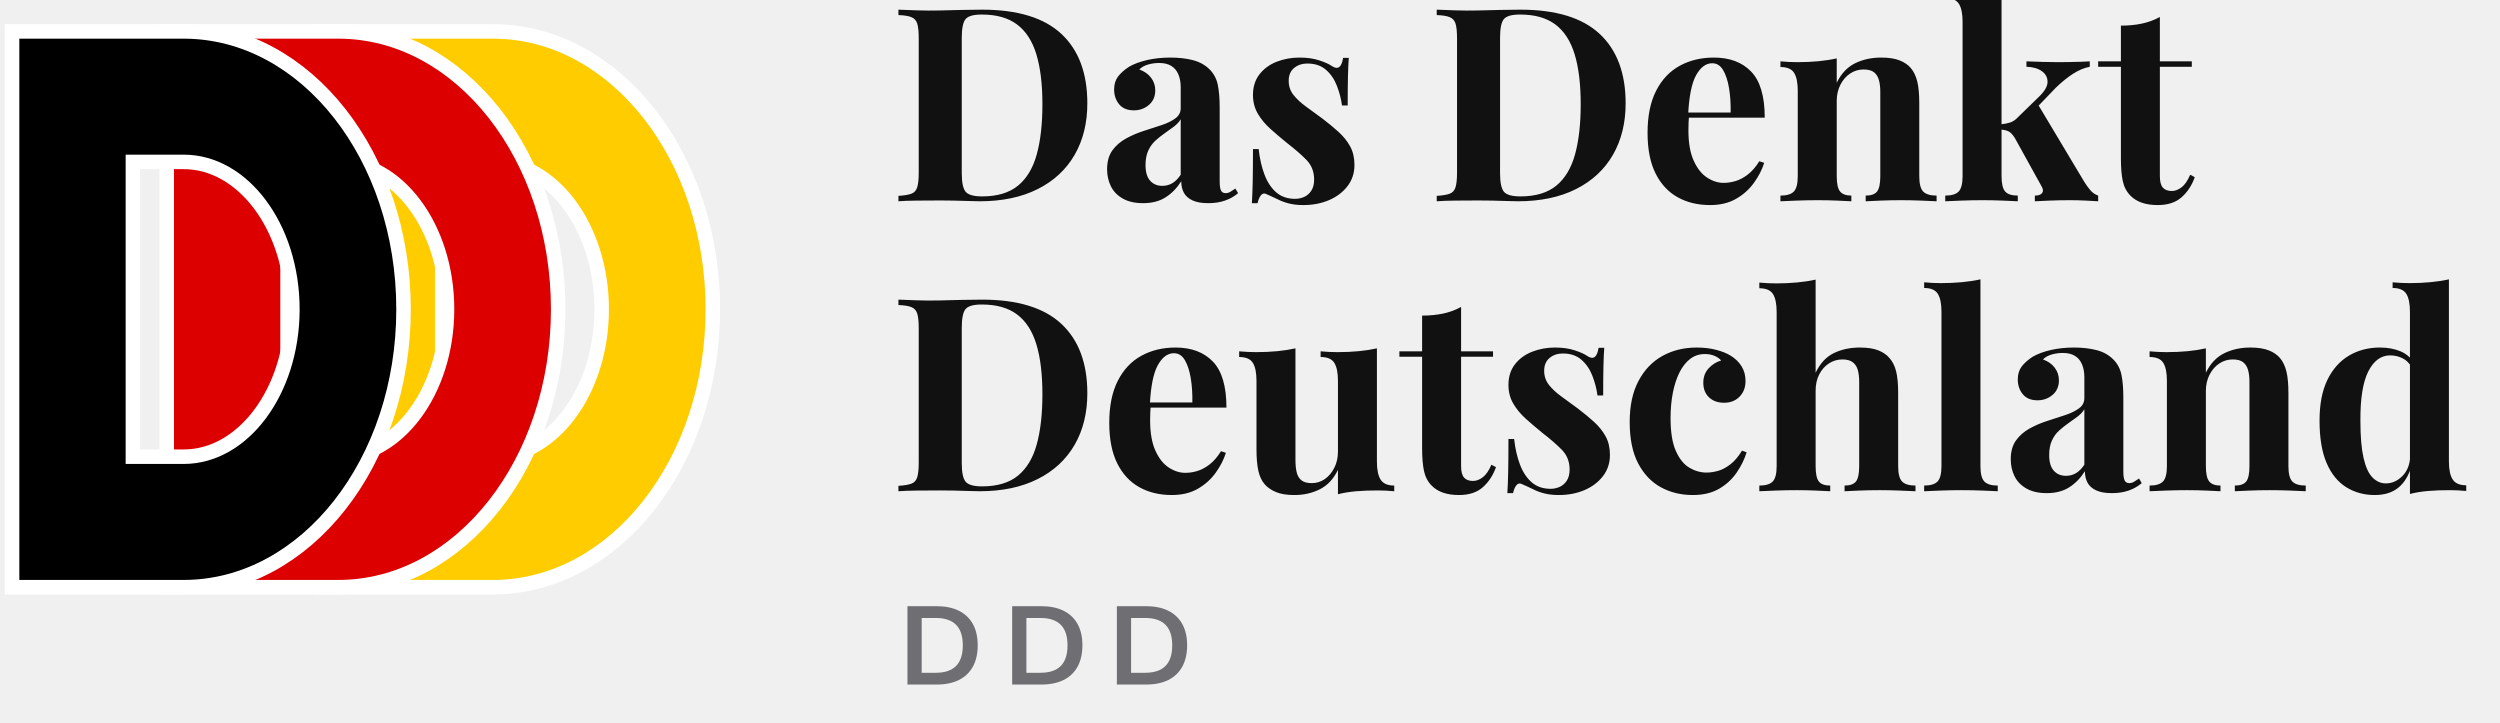
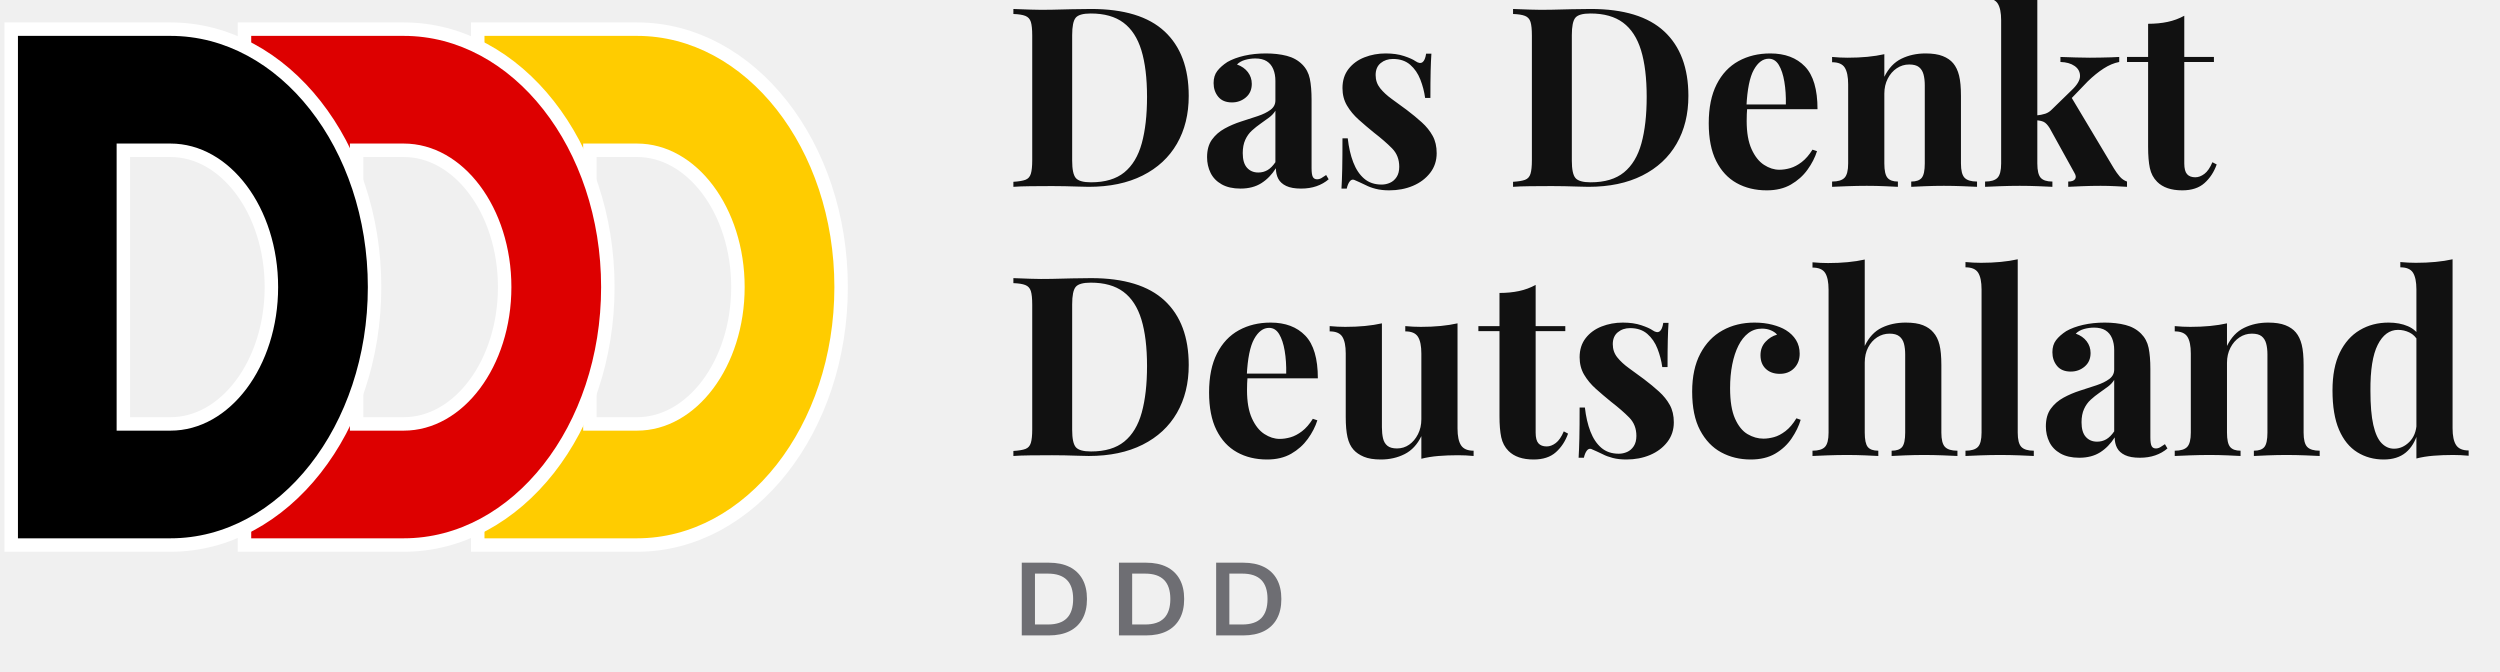
- <svg xmlns="http://www.w3.org/2000/svg" viewBox="-4 -8 517.3 149.6" role="img" aria-label="DDD — Das Denkt Deutschland">
+ <svg xmlns="http://www.w3.org/2000/svg" viewBox="-4 -8 557.3 149.6" role="img" aria-label="DDD — Das Denkt Deutschland">
  <defs>
    <path id="d" fill-rule="evenodd" d="M0 0 H34 A44 56 0 0 1 34 112 H0 Z M22 24 V88 H34 A24 32 0 0 0 34 24 Z" />
+     <path id="loch" d="M22 24 V88 H34 A24 32 0 0 0 34 24 Z" />
+     <mask id="mr" maskUnits="userSpaceOnUse" x="-10" y="-10" width="210" height="135">
+       <rect x="-10" y="-10" width="210" height="135" fill="#fff" />
+       <use href="#loch" fill="#000" stroke="#000" stroke-width="6" />
+     </mask>
+     <mask id="mg" maskUnits="userSpaceOnUse" x="-10" y="-10" width="210" height="135">
+       <rect x="-10" y="-10" width="210" height="135" fill="#fff" />
+       <use href="#loch" fill="#000" stroke="#000" stroke-width="6" />
+       <use href="#loch" transform="translate(52 0)" fill="#000" stroke="#000" stroke-width="6" />
+     </mask>
  </defs>
-   <use href="#d" transform="translate(64 0)" fill="#FFCC00" stroke="#FFFFFF" stroke-width="6" paint-order="stroke" />
-   <use href="#d" transform="translate(32 0)" fill="#DD0000" stroke="#FFFFFF" stroke-width="6" paint-order="stroke" />
+   <g mask="url(#mg)">
+     <use href="#d" transform="translate(104 0)" fill="#FFCC00" stroke="#FFFFFF" stroke-width="6" paint-order="stroke" />
+   </g>
+   <g mask="url(#mr)">
+     <use href="#d" transform="translate(52 0)" fill="#DD0000" stroke="#FFFFFF" stroke-width="6" paint-order="stroke" />
+   </g>
  <use href="#d" fill="#000000" stroke="#FFFFFF" stroke-width="6" paint-order="stroke" />
  <g fill="#111111">
-     <path d="M199.208 -6Q210.24 -6 215.616 -0.988Q220.992 4.024 220.992 13.376Q220.992 19.48 218.36 24.044Q215.728 28.608 210.716 31.128Q205.704 33.648 198.704 33.648Q197.808 33.648 196.352 33.592Q194.896 33.536 193.328 33.508Q191.76 33.48 190.528 33.48Q188.064 33.48 185.684 33.508Q183.304 33.536 181.904 33.648V32.528Q183.696 32.416 184.592 32.08Q185.488 31.744 185.796 30.736Q186.104 29.728 186.104 27.712V-0.064Q186.104 -2.136 185.796 -3.116Q185.488 -4.096 184.564 -4.46Q183.64 -4.824 181.904 -4.88V-6Q183.304 -5.944 185.684 -5.86Q188.064 -5.776 190.416 -5.832Q192.432 -5.888 194.98 -5.944Q197.528 -6 199.208 -6ZM199.152 -4.992Q196.576 -4.992 195.792 -4.04Q195.008 -3.088 195.008 -0.176V27.824Q195.008 30.736 195.82 31.688Q196.632 32.64 199.208 32.64Q203.912 32.64 206.628 30.428Q209.344 28.216 210.52 23.96Q211.696 19.704 211.696 13.6Q211.696 7.328 210.436 3.212Q209.176 -0.904 206.432 -2.948Q203.688 -4.992 199.152 -4.992ZM232.528 34.04Q230.008 34.04 228.328 33.088Q226.648 32.136 225.864 30.54Q225.08 28.944 225.08 27.04Q225.08 24.632 226.172 23.12Q227.264 21.608 229.0 20.656Q230.736 19.704 232.668 19.088Q234.6 18.472 236.364 17.884Q238.128 17.296 239.22 16.484Q240.312 15.672 240.312 14.384V10.016Q240.312 8.56 239.836 7.412Q239.36 6.264 238.38 5.648Q237.4 5.032 235.832 5.032Q234.712 5.032 233.592 5.34Q232.472 5.648 231.744 6.376Q233.312 6.936 234.18 8.084Q235.048 9.232 235.048 10.688Q235.048 12.592 233.732 13.712Q232.416 14.832 230.624 14.832Q228.608 14.832 227.572 13.572Q226.536 12.312 226.536 10.52Q226.536 8.896 227.348 7.832Q228.16 6.768 229.616 5.816Q231.184 4.92 233.396 4.416Q235.608 3.912 238.184 3.912Q240.76 3.912 242.832 4.444Q244.904 4.976 246.304 6.376Q247.592 7.664 247.984 9.54Q248.376 11.416 248.376 14.272V29.504Q248.376 30.904 248.656 31.436Q248.936 31.968 249.608 31.968Q250.112 31.968 250.588 31.688Q251.064 31.408 251.624 31.016L252.184 31.968Q251.008 32.976 249.468 33.508Q247.928 34.04 246.024 34.04Q243.952 34.04 242.72 33.452Q241.488 32.864 240.956 31.856Q240.424 30.848 240.424 29.504Q239.08 31.632 237.176 32.836Q235.272 34.04 232.528 34.04ZM236.504 30.456Q237.624 30.456 238.548 29.924Q239.472 29.392 240.312 28.16V16.68Q239.808 17.52 238.912 18.192Q238.016 18.864 237.008 19.564Q236 20.264 235.076 21.104Q234.152 21.944 233.592 23.176Q233.032 24.408 233.032 26.144Q233.032 28.328 233.984 29.392Q234.936 30.456 236.504 30.456ZM264.896 3.912Q267.248 3.912 269.012 4.5Q270.776 5.088 271.56 5.648Q273.464 6.936 273.912 3.968H275.088Q274.976 5.536 274.92 7.804Q274.864 10.072 274.864 13.824H273.688Q273.408 11.752 272.624 9.736Q271.84 7.72 270.356 6.432Q268.872 5.144 266.52 5.144Q264.896 5.144 263.776 6.068Q262.656 6.992 262.656 8.728Q262.656 10.408 263.664 11.668Q264.672 12.928 266.268 14.076Q267.864 15.224 269.6 16.512Q271.448 17.912 272.96 19.284Q274.472 20.656 275.368 22.28Q276.264 23.904 276.264 26.144Q276.264 28.664 274.808 30.54Q273.352 32.416 270.972 33.424Q268.592 34.432 265.68 34.432Q264.0 34.432 262.684 34.096Q261.368 33.76 260.416 33.256Q259.688 32.92 259.044 32.612Q258.4 32.304 257.84 32.08Q257.28 31.912 256.86 32.472Q256.44 33.032 256.216 34.04H255.04Q255.152 32.248 255.208 29.672Q255.264 27.096 255.264 22.84H256.44Q256.776 25.864 257.672 28.188Q258.568 30.512 260.108 31.828Q261.648 33.144 264.0 33.144Q264.952 33.144 265.848 32.752Q266.744 32.36 267.332 31.464Q267.92 30.568 267.92 29.168Q267.92 26.704 266.324 25.08Q264.728 23.456 262.264 21.552Q260.472 20.096 258.876 18.668Q257.28 17.24 256.272 15.532Q255.264 13.824 255.264 11.64Q255.264 9.12 256.608 7.384Q257.952 5.648 260.164 4.78Q262.376 3.912 264.896 3.912ZM310.592 -6Q321.624 -6 327.0 -0.988Q332.376 4.024 332.376 13.376Q332.376 19.48 329.744 24.044Q327.112 28.608 322.1 31.128Q317.088 33.648 310.088 33.648Q309.192 33.648 307.736 33.592Q306.28 33.536 304.712 33.508Q303.144 33.48 301.912 33.48Q299.448 33.48 297.068 33.508Q294.688 33.536 293.288 33.648V32.528Q295.08 32.416 295.976 32.08Q296.872 31.744 297.18 30.736Q297.488 29.728 297.488 27.712V-0.064Q297.488 -2.136 297.18 -3.116Q296.872 -4.096 295.948 -4.46Q295.024 -4.824 293.288 -4.88V-6Q294.688 -5.944 297.068 -5.86Q299.448 -5.776 301.8 -5.832Q303.816 -5.888 306.364 -5.944Q308.912 -6 310.592 -6ZM310.536 -4.992Q307.96 -4.992 307.176 -4.04Q306.392 -3.088 306.392 -0.176V27.824Q306.392 30.736 307.204 31.688Q308.016 32.64 310.592 32.64Q315.296 32.64 318.012 30.428Q320.728 28.216 321.904 23.96Q323.08 19.704 323.08 13.6Q323.08 7.328 321.82 3.212Q320.56 -0.904 317.816 -2.948Q315.072 -4.992 310.536 -4.992ZM350.632 3.912Q355.56 3.912 358.36 6.824Q361.16 9.736 361.16 16.344H342.736L342.624 15.28H354.104Q354.16 12.536 353.768 10.212Q353.376 7.888 352.536 6.488Q351.696 5.088 350.296 5.088Q348.336 5.088 346.964 7.552Q345.592 10.016 345.312 15.728L345.48 16.064Q345.424 16.736 345.396 17.464Q345.368 18.192 345.368 18.976Q345.368 22.84 346.46 25.248Q347.552 27.656 349.232 28.748Q350.912 29.84 352.648 29.84Q353.824 29.84 355.084 29.476Q356.344 29.112 357.632 28.132Q358.92 27.152 360.04 25.36L361.048 25.696Q360.376 27.824 358.92 29.84Q357.464 31.856 355.224 33.144Q352.984 34.432 349.848 34.432Q346.04 34.432 343.128 32.808Q340.216 31.184 338.564 27.88Q336.912 24.576 336.912 19.48Q336.912 14.272 338.676 10.8Q340.44 7.328 343.548 5.62Q346.656 3.912 350.632 3.912ZM385.24 3.912Q387.592 3.912 389.076 4.5Q390.56 5.088 391.4 6.096Q392.296 7.16 392.716 8.84Q393.136 10.52 393.136 13.376V28.44Q393.136 30.792 393.948 31.632Q394.76 32.472 396.72 32.472V33.648Q395.656 33.592 393.528 33.508Q391.4 33.424 389.328 33.424Q387.2 33.424 385.156 33.508Q383.112 33.592 382.048 33.648V32.472Q383.728 32.472 384.4 31.632Q385.072 30.792 385.072 28.44V11.024Q385.072 9.624 384.792 8.588Q384.512 7.552 383.784 6.964Q383.056 6.376 381.6 6.376Q380.088 6.376 378.828 7.216Q377.568 8.056 376.812 9.54Q376.056 11.024 376.056 12.872V28.44Q376.056 30.792 376.756 31.632Q377.456 32.472 379.08 32.472V33.648Q378.072 33.592 376.14 33.508Q374.208 33.424 372.136 33.424Q370.008 33.424 367.768 33.508Q365.528 33.592 364.408 33.648V32.472Q366.368 32.472 367.18 31.632Q367.992 30.792 367.992 28.44V10.8Q367.992 8.28 367.236 7.076Q366.48 5.872 364.408 5.872V4.696Q366.2 4.864 367.88 4.864Q370.232 4.864 372.276 4.668Q374.32 4.472 376.056 4.08V9.12Q377.456 6.264 379.864 5.088Q382.272 3.912 385.24 3.912ZM410.16 -10.2V28.44Q410.16 30.792 410.916 31.632Q411.672 32.472 413.52 32.472V33.648Q412.456 33.592 410.412 33.508Q408.368 33.424 406.24 33.424Q404.056 33.424 401.844 33.508Q399.632 33.592 398.512 33.648V32.472Q400.472 32.472 401.284 31.632Q402.096 30.792 402.096 28.44V-3.48Q402.096 -6 401.34 -7.204Q400.584 -8.408 398.512 -8.408V-9.584Q400.304 -9.416 401.984 -9.416Q404.28 -9.416 406.352 -9.612Q408.424 -9.808 410.16 -10.2ZM428.416 4.696V5.816Q426.68 6.152 424.944 7.272Q423.208 8.392 421.416 10.128L417.104 14.608L417.664 13.544L427.24 29.56Q427.856 30.568 428.528 31.352Q429.2 32.136 430.152 32.472V33.648Q429.312 33.592 427.632 33.508Q425.952 33.424 424.272 33.424Q422.2 33.424 420.128 33.508Q418.056 33.592 417.048 33.648V32.472Q418.168 32.472 418.56 31.94Q418.952 31.408 418.448 30.568L412.904 20.544Q412.232 19.48 411.588 19.172Q410.944 18.864 409.88 18.808V17.744Q411.056 17.632 411.924 17.352Q412.792 17.072 413.52 16.288L417.776 12.144Q419.68 10.352 419.68 8.952Q419.68 7.552 418.476 6.712Q417.272 5.872 415.312 5.816V4.696Q416.88 4.752 418.728 4.808Q420.576 4.864 421.864 4.864Q422.984 4.864 424.244 4.836Q425.504 4.808 426.624 4.78Q427.744 4.752 428.416 4.696ZM442.92 -4.488V4.696H449.528V5.816H442.92V28.44Q442.92 30.12 443.536 30.82Q444.152 31.52 445.384 31.52Q446.392 31.52 447.4 30.764Q448.408 30.008 449.192 28.16L450.144 28.664Q449.248 31.184 447.428 32.808Q445.608 34.432 442.472 34.432Q440.624 34.432 439.224 33.956Q437.824 33.48 436.872 32.528Q435.64 31.296 435.248 29.476Q434.856 27.656 434.856 24.744V5.816H430.152V4.696H434.856V-2.696Q437.208 -2.696 439.196 -3.116Q441.184 -3.536 442.92 -4.488Z" />
-     <path d="M199.208 54Q210.24 54 215.616 59.012Q220.992 64.024 220.992 73.376Q220.992 79.48 218.36 84.044Q215.728 88.608 210.716 91.128Q205.704 93.648 198.704 93.648Q197.808 93.648 196.352 93.592Q194.896 93.536 193.328 93.508Q191.76 93.48 190.528 93.48Q188.064 93.48 185.684 93.508Q183.304 93.536 181.904 93.648V92.528Q183.696 92.416 184.592 92.08Q185.488 91.744 185.796 90.736Q186.104 89.728 186.104 87.712V59.936Q186.104 57.864 185.796 56.884Q185.488 55.904 184.564 55.54Q183.64 55.176 181.904 55.12V54Q183.304 54.056 185.684 54.14Q188.064 54.224 190.416 54.168Q192.432 54.112 194.98 54.056Q197.528 54 199.208 54ZM199.152 55.008Q196.576 55.008 195.792 55.96Q195.008 56.912 195.008 59.824V87.824Q195.008 90.736 195.82 91.688Q196.632 92.64 199.208 92.64Q203.912 92.64 206.628 90.428Q209.344 88.216 210.52 83.96Q211.696 79.704 211.696 73.6Q211.696 67.328 210.436 63.212Q209.176 59.096 206.432 57.052Q203.688 55.008 199.152 55.008ZM239.248 63.912Q244.176 63.912 246.976 66.824Q249.776 69.736 249.776 76.344H231.352L231.24 75.28H242.72Q242.776 72.536 242.384 70.212Q241.992 67.888 241.152 66.488Q240.312 65.088 238.912 65.088Q236.952 65.088 235.58 67.552Q234.208 70.016 233.928 75.728L234.096 76.064Q234.04 76.736 234.012 77.464Q233.984 78.192 233.984 78.976Q233.984 82.84 235.076 85.248Q236.168 87.656 237.848 88.748Q239.528 89.84 241.264 89.84Q242.44 89.84 243.7 89.476Q244.96 89.112 246.248 88.132Q247.536 87.152 248.656 85.36L249.664 85.696Q248.992 87.824 247.536 89.84Q246.08 91.856 243.84 93.144Q241.6 94.432 238.464 94.432Q234.656 94.432 231.744 92.808Q228.832 91.184 227.18 87.88Q225.528 84.576 225.528 79.48Q225.528 74.272 227.292 70.8Q229.056 67.328 232.164 65.62Q235.272 63.912 239.248 63.912ZM280.912 64.08V87.544Q280.912 90.064 281.696 91.268Q282.48 92.472 284.496 92.472V93.648Q282.76 93.48 281.024 93.48Q278.672 93.48 276.656 93.648Q274.64 93.816 272.848 94.264V89.224Q271.504 92.024 269.124 93.228Q266.744 94.432 263.832 94.432Q261.48 94.432 260.024 93.816Q258.568 93.2 257.728 92.248Q256.776 91.184 256.384 89.448Q255.992 87.712 255.992 84.968V70.8Q255.992 68.28 255.236 67.076Q254.48 65.872 252.408 65.872V64.696Q254.2 64.864 255.88 64.864Q258.232 64.864 260.276 64.668Q262.32 64.472 264.056 64.08V87.264Q264.056 88.664 264.308 89.728Q264.56 90.792 265.288 91.38Q266.016 91.968 267.416 91.968Q268.928 91.968 270.132 91.128Q271.336 90.288 272.092 88.804Q272.848 87.32 272.848 85.472V70.8Q272.848 68.28 272.092 67.076Q271.336 65.872 269.264 65.872V64.696Q271.056 64.864 272.736 64.864Q275.088 64.864 277.132 64.668Q279.176 64.472 280.912 64.08ZM298.328 55.512V64.696H304.936V65.816H298.328V88.44Q298.328 90.12 298.944 90.82Q299.56 91.52 300.792 91.52Q301.8 91.52 302.808 90.764Q303.816 90.008 304.6 88.16L305.552 88.664Q304.656 91.184 302.836 92.808Q301.016 94.432 297.88 94.432Q296.032 94.432 294.632 93.956Q293.232 93.48 292.28 92.528Q291.048 91.296 290.656 89.476Q290.264 87.656 290.264 84.744V65.816H285.56V64.696H290.264V57.304Q292.616 57.304 294.604 56.884Q296.592 56.464 298.328 55.512ZM317.76 63.912Q320.112 63.912 321.876 64.5Q323.64 65.088 324.424 65.648Q326.328 66.936 326.776 63.968H327.952Q327.84 65.536 327.784 67.804Q327.728 70.072 327.728 73.824H326.552Q326.272 71.752 325.488 69.736Q324.704 67.72 323.22 66.432Q321.736 65.144 319.384 65.144Q317.76 65.144 316.64 66.068Q315.52 66.992 315.52 68.728Q315.52 70.408 316.528 71.668Q317.536 72.928 319.132 74.076Q320.728 75.224 322.464 76.512Q324.312 77.912 325.824 79.284Q327.336 80.656 328.232 82.28Q329.128 83.904 329.128 86.144Q329.128 88.664 327.672 90.54Q326.216 92.416 323.836 93.424Q321.456 94.432 318.544 94.432Q316.864 94.432 315.548 94.096Q314.232 93.76 313.28 93.256Q312.552 92.92 311.908 92.612Q311.264 92.304 310.704 92.08Q310.144 91.912 309.724 92.472Q309.304 93.032 309.08 94.04H307.904Q308.016 92.248 308.072 89.672Q308.128 87.096 308.128 82.84H309.304Q309.64 85.864 310.536 88.188Q311.432 90.512 312.972 91.828Q314.512 93.144 316.864 93.144Q317.816 93.144 318.712 92.752Q319.608 92.36 320.196 91.464Q320.784 90.568 320.784 89.168Q320.784 86.704 319.188 85.08Q317.592 83.456 315.128 81.552Q313.336 80.096 311.74 78.668Q310.144 77.24 309.136 75.532Q308.128 73.824 308.128 71.64Q308.128 69.12 309.472 67.384Q310.816 65.648 313.028 64.78Q315.24 63.912 317.76 63.912ZM347.104 63.912Q349.288 63.912 351.108 64.388Q352.928 64.864 354.104 65.592Q355.56 66.488 356.372 67.804Q357.184 69.12 357.184 70.856Q357.184 72.816 355.952 74.076Q354.72 75.336 352.76 75.336Q350.8 75.336 349.624 74.216Q348.448 73.096 348.448 71.192Q348.448 69.4 349.568 68.196Q350.688 66.992 352.144 66.6Q351.696 66.04 350.8 65.648Q349.904 65.256 348.784 65.256Q347.048 65.256 345.732 66.264Q344.416 67.272 343.52 69.064Q342.624 70.856 342.148 73.264Q341.672 75.672 341.672 78.528Q341.672 82.84 342.764 85.304Q343.856 87.768 345.564 88.776Q347.272 89.784 349.12 89.784Q350.184 89.784 351.444 89.448Q352.704 89.112 354.02 88.104Q355.336 87.096 356.456 85.248L357.408 85.584Q356.792 87.656 355.392 89.728Q353.992 91.8 351.752 93.116Q349.512 94.432 346.264 94.432Q342.624 94.432 339.684 92.836Q336.744 91.24 334.98 87.908Q333.216 84.576 333.216 79.312Q333.216 74.272 335.036 70.828Q336.856 67.384 339.992 65.648Q343.128 63.912 347.104 63.912ZM371.688 49.856V69.12Q373.088 66.208 375.468 65.06Q377.848 63.912 380.816 63.912Q383.224 63.912 384.68 64.5Q386.136 65.088 386.976 66.096Q387.928 67.16 388.348 68.84Q388.768 70.52 388.768 73.376V88.44Q388.768 90.792 389.58 91.632Q390.392 92.472 392.352 92.472V93.648Q391.288 93.592 389.132 93.508Q386.976 93.424 384.96 93.424Q382.776 93.424 380.732 93.508Q378.688 93.592 377.68 93.648V92.472Q379.36 92.472 380.032 91.632Q380.704 90.792 380.704 88.44V71.024Q380.704 69.624 380.424 68.588Q380.144 67.552 379.388 66.964Q378.632 66.376 377.232 66.376Q375.72 66.376 374.46 67.188Q373.2 68.0 372.444 69.456Q371.688 70.912 371.688 72.816V88.44Q371.688 90.792 372.36 91.632Q373.032 92.472 374.712 92.472V93.648Q373.704 93.592 371.744 93.508Q369.784 93.424 367.768 93.424Q365.584 93.424 363.372 93.508Q361.16 93.592 360.04 93.648V92.472Q362.0 92.472 362.812 91.632Q363.624 90.792 363.624 88.44V56.576Q363.624 54.056 362.868 52.852Q362.112 51.648 360.04 51.648V50.472Q361.832 50.64 363.512 50.64Q365.808 50.64 367.88 50.444Q369.952 50.248 371.688 49.856ZM405.792 49.8V88.44Q405.792 90.792 406.604 91.632Q407.416 92.472 409.376 92.472V93.648Q408.312 93.592 406.184 93.508Q404.056 93.424 401.872 93.424Q399.688 93.424 397.476 93.508Q395.264 93.592 394.144 93.648V92.472Q396.104 92.472 396.916 91.632Q397.728 90.792 397.728 88.44V56.52Q397.728 54 396.972 52.796Q396.216 51.592 394.144 51.592V50.416Q395.936 50.584 397.616 50.584Q399.912 50.584 401.984 50.388Q404.056 50.192 405.792 49.8ZM419.512 94.04Q416.992 94.04 415.312 93.088Q413.632 92.136 412.848 90.54Q412.064 88.944 412.064 87.04Q412.064 84.632 413.156 83.12Q414.248 81.608 415.984 80.656Q417.72 79.704 419.652 79.088Q421.584 78.472 423.348 77.884Q425.112 77.296 426.204 76.484Q427.296 75.672 427.296 74.384V70.016Q427.296 68.56 426.82 67.412Q426.344 66.264 425.364 65.648Q424.384 65.032 422.816 65.032Q421.696 65.032 420.576 65.34Q419.456 65.648 418.728 66.376Q420.296 66.936 421.164 68.084Q422.032 69.232 422.032 70.688Q422.032 72.592 420.716 73.712Q419.4 74.832 417.608 74.832Q415.592 74.832 414.556 73.572Q413.52 72.312 413.52 70.52Q413.52 68.896 414.332 67.832Q415.144 66.768 416.6 65.816Q418.168 64.92 420.38 64.416Q422.592 63.912 425.168 63.912Q427.744 63.912 429.816 64.444Q431.888 64.976 433.288 66.376Q434.576 67.664 434.968 69.54Q435.36 71.416 435.36 74.272V89.504Q435.36 90.904 435.64 91.436Q435.92 91.968 436.592 91.968Q437.096 91.968 437.572 91.688Q438.048 91.408 438.608 91.016L439.168 91.968Q437.992 92.976 436.452 93.508Q434.912 94.04 433.008 94.04Q430.936 94.04 429.704 93.452Q428.472 92.864 427.94 91.856Q427.408 90.848 427.408 89.504Q426.064 91.632 424.16 92.836Q422.256 94.04 419.512 94.04ZM423.488 90.456Q424.608 90.456 425.532 89.924Q426.456 89.392 427.296 88.16V76.68Q426.792 77.52 425.896 78.192Q425 78.864 423.992 79.564Q422.984 80.264 422.06 81.104Q421.136 81.944 420.576 83.176Q420.016 84.408 420.016 86.144Q420.016 88.328 420.968 89.392Q421.92 90.456 423.488 90.456ZM461.624 63.912Q463.976 63.912 465.46 64.5Q466.944 65.088 467.784 66.096Q468.68 67.16 469.1 68.84Q469.52 70.52 469.52 73.376V88.44Q469.52 90.792 470.332 91.632Q471.144 92.472 473.104 92.472V93.648Q472.04 93.592 469.912 93.508Q467.784 93.424 465.712 93.424Q463.584 93.424 461.54 93.508Q459.496 93.592 458.432 93.648V92.472Q460.112 92.472 460.784 91.632Q461.456 90.792 461.456 88.44V71.024Q461.456 69.624 461.176 68.588Q460.896 67.552 460.168 66.964Q459.44 66.376 457.984 66.376Q456.472 66.376 455.212 67.216Q453.952 68.056 453.196 69.54Q452.44 71.024 452.44 72.872V88.44Q452.44 90.792 453.14 91.632Q453.84 92.472 455.464 92.472V93.648Q454.456 93.592 452.524 93.508Q450.592 93.424 448.52 93.424Q446.392 93.424 444.152 93.508Q441.912 93.592 440.792 93.648V92.472Q442.752 92.472 443.564 91.632Q444.376 90.792 444.376 88.44V70.8Q444.376 68.28 443.62 67.076Q442.864 65.872 440.792 65.872V64.696Q442.584 64.864 444.264 64.864Q446.616 64.864 448.66 64.668Q450.704 64.472 452.44 64.08V69.12Q453.84 66.264 456.248 65.088Q458.656 63.912 461.624 63.912ZM502.728 49.8V87.488Q502.728 90.008 503.512 91.212Q504.296 92.416 506.312 92.416V93.592Q504.576 93.424 502.84 93.424Q500.488 93.424 498.444 93.592Q496.4 93.76 494.664 94.208V56.52Q494.664 54 493.908 52.796Q493.152 51.592 491.08 51.592V50.416Q492.872 50.584 494.552 50.584Q496.848 50.584 498.92 50.388Q500.992 50.192 502.728 49.8ZM488.448 63.912Q490.912 63.912 492.788 64.724Q494.664 65.536 495.728 67.44L495.056 68.056Q494.328 66.712 493.124 66.124Q491.92 65.536 490.576 65.536Q487.72 65.536 486.04 68.868Q484.36 72.2 484.416 79.144Q484.416 83.904 485.06 86.732Q485.704 89.56 486.908 90.792Q488.112 92.024 489.68 92.024Q491.584 92.024 493.096 90.512Q494.608 89.0 494.72 86.424L495 88.384Q494.16 91.352 492.284 92.892Q490.408 94.432 487.384 94.432Q484.08 94.432 481.476 92.808Q478.872 91.184 477.416 87.796Q475.96 84.408 475.96 79.032Q475.96 73.936 477.584 70.604Q479.208 67.272 482.036 65.592Q484.864 63.912 488.448 63.912Z" />
+     <path d="M239.208 -6Q250.24 -6 255.616 -0.988Q260.992 4.024 260.992 13.376Q260.992 19.48 258.36 24.044Q255.728 28.608 250.716 31.128Q245.704 33.648 238.704 33.648Q237.808 33.648 236.352 33.592Q234.896 33.536 233.328 33.508Q231.76 33.48 230.528 33.48Q228.064 33.48 225.684 33.508Q223.304 33.536 221.904 33.648V32.528Q223.696 32.416 224.592 32.08Q225.488 31.744 225.796 30.736Q226.104 29.728 226.104 27.712V-0.064Q226.104 -2.136 225.796 -3.116Q225.488 -4.096 224.564 -4.46Q223.64 -4.824 221.904 -4.88V-6Q223.304 -5.944 225.684 -5.86Q228.064 -5.776 230.416 -5.832Q232.432 -5.888 234.98 -5.944Q237.528 -6 239.208 -6ZM239.152 -4.992Q236.576 -4.992 235.792 -4.04Q235.008 -3.088 235.008 -0.176V27.824Q235.008 30.736 235.82 31.688Q236.632 32.64 239.208 32.64Q243.912 32.64 246.628 30.428Q249.344 28.216 250.52 23.96Q251.696 19.704 251.696 13.6Q251.696 7.328 250.436 3.212Q249.176 -0.904 246.432 -2.948Q243.688 -4.992 239.152 -4.992ZM272.528 34.04Q270.008 34.04 268.328 33.088Q266.648 32.136 265.864 30.54Q265.08 28.944 265.08 27.04Q265.08 24.632 266.172 23.12Q267.264 21.608 269.0 20.656Q270.736 19.704 272.668 19.088Q274.6 18.472 276.364 17.884Q278.128 17.296 279.22 16.484Q280.312 15.672 280.312 14.384V10.016Q280.312 8.56 279.836 7.412Q279.36 6.264 278.38 5.648Q277.4 5.032 275.832 5.032Q274.712 5.032 273.592 5.34Q272.472 5.648 271.744 6.376Q273.312 6.936 274.18 8.084Q275.048 9.232 275.048 10.688Q275.048 12.592 273.732 13.712Q272.416 14.832 270.624 14.832Q268.608 14.832 267.572 13.572Q266.536 12.312 266.536 10.52Q266.536 8.896 267.348 7.832Q268.16 6.768 269.616 5.816Q271.184 4.92 273.396 4.416Q275.608 3.912 278.184 3.912Q280.76 3.912 282.832 4.444Q284.904 4.976 286.304 6.376Q287.592 7.664 287.984 9.54Q288.376 11.416 288.376 14.272V29.504Q288.376 30.904 288.656 31.436Q288.936 31.968 289.608 31.968Q290.112 31.968 290.588 31.688Q291.064 31.408 291.624 31.016L292.184 31.968Q291.008 32.976 289.468 33.508Q287.928 34.04 286.024 34.04Q283.952 34.04 282.72 33.452Q281.488 32.864 280.956 31.856Q280.424 30.848 280.424 29.504Q279.08 31.632 277.176 32.836Q275.272 34.04 272.528 34.04ZM276.504 30.456Q277.624 30.456 278.548 29.924Q279.472 29.392 280.312 28.16V16.68Q279.808 17.52 278.912 18.192Q278.016 18.864 277.008 19.564Q276.0 20.264 275.076 21.104Q274.152 21.944 273.592 23.176Q273.032 24.408 273.032 26.144Q273.032 28.328 273.984 29.392Q274.936 30.456 276.504 30.456ZM304.896 3.912Q307.248 3.912 309.012 4.5Q310.776 5.088 311.56 5.648Q313.464 6.936 313.912 3.968H315.088Q314.976 5.536 314.92 7.804Q314.864 10.072 314.864 13.824H313.688Q313.408 11.752 312.624 9.736Q311.84 7.72 310.356 6.432Q308.872 5.144 306.52 5.144Q304.896 5.144 303.776 6.068Q302.656 6.992 302.656 8.728Q302.656 10.408 303.664 11.668Q304.672 12.928 306.268 14.076Q307.864 15.224 309.6 16.512Q311.448 17.912 312.96 19.284Q314.472 20.656 315.368 22.28Q316.264 23.904 316.264 26.144Q316.264 28.664 314.808 30.54Q313.352 32.416 310.972 33.424Q308.592 34.432 305.68 34.432Q304.0 34.432 302.684 34.096Q301.368 33.76 300.416 33.256Q299.688 32.92 299.044 32.612Q298.4 32.304 297.84 32.08Q297.28 31.912 296.86 32.472Q296.44 33.032 296.216 34.04H295.04Q295.152 32.248 295.208 29.672Q295.264 27.096 295.264 22.84H296.44Q296.776 25.864 297.672 28.188Q298.568 30.512 300.108 31.828Q301.648 33.144 304.0 33.144Q304.952 33.144 305.848 32.752Q306.744 32.36 307.332 31.464Q307.92 30.568 307.92 29.168Q307.92 26.704 306.324 25.08Q304.728 23.456 302.264 21.552Q300.472 20.096 298.876 18.668Q297.28 17.24 296.272 15.532Q295.264 13.824 295.264 11.64Q295.264 9.12 296.608 7.384Q297.952 5.648 300.164 4.78Q302.376 3.912 304.896 3.912ZM350.592 -6Q361.624 -6 367.0 -0.988Q372.376 4.024 372.376 13.376Q372.376 19.48 369.744 24.044Q367.112 28.608 362.1 31.128Q357.088 33.648 350.088 33.648Q349.192 33.648 347.736 33.592Q346.28 33.536 344.712 33.508Q343.144 33.48 341.912 33.48Q339.448 33.48 337.068 33.508Q334.688 33.536 333.288 33.648V32.528Q335.08 32.416 335.976 32.08Q336.872 31.744 337.18 30.736Q337.488 29.728 337.488 27.712V-0.064Q337.488 -2.136 337.18 -3.116Q336.872 -4.096 335.948 -4.46Q335.024 -4.824 333.288 -4.88V-6Q334.688 -5.944 337.068 -5.86Q339.448 -5.776 341.8 -5.832Q343.816 -5.888 346.364 -5.944Q348.912 -6 350.592 -6ZM350.536 -4.992Q347.96 -4.992 347.176 -4.04Q346.392 -3.088 346.392 -0.176V27.824Q346.392 30.736 347.204 31.688Q348.016 32.64 350.592 32.64Q355.296 32.64 358.012 30.428Q360.728 28.216 361.904 23.96Q363.08 19.704 363.08 13.6Q363.08 7.328 361.82 3.212Q360.56 -0.904 357.816 -2.948Q355.072 -4.992 350.536 -4.992ZM390.632 3.912Q395.56 3.912 398.36 6.824Q401.16 9.736 401.16 16.344H382.736L382.624 15.28H394.104Q394.16 12.536 393.768 10.212Q393.376 7.888 392.536 6.488Q391.696 5.088 390.296 5.088Q388.336 5.088 386.964 7.552Q385.592 10.016 385.312 15.728L385.48 16.064Q385.424 16.736 385.396 17.464Q385.368 18.192 385.368 18.976Q385.368 22.84 386.46 25.248Q387.552 27.656 389.232 28.748Q390.912 29.84 392.648 29.84Q393.824 29.84 395.084 29.476Q396.344 29.112 397.632 28.132Q398.92 27.152 400.04 25.36L401.048 25.696Q400.376 27.824 398.92 29.84Q397.464 31.856 395.224 33.144Q392.984 34.432 389.848 34.432Q386.04 34.432 383.128 32.808Q380.216 31.184 378.564 27.88Q376.912 24.576 376.912 19.48Q376.912 14.272 378.676 10.8Q380.44 7.328 383.548 5.62Q386.656 3.912 390.632 3.912ZM425.24 3.912Q427.592 3.912 429.076 4.5Q430.56 5.088 431.4 6.096Q432.296 7.16 432.716 8.84Q433.136 10.52 433.136 13.376V28.44Q433.136 30.792 433.948 31.632Q434.76 32.472 436.72 32.472V33.648Q435.656 33.592 433.528 33.508Q431.4 33.424 429.328 33.424Q427.2 33.424 425.156 33.508Q423.112 33.592 422.048 33.648V32.472Q423.728 32.472 424.4 31.632Q425.072 30.792 425.072 28.44V11.024Q425.072 9.624 424.792 8.588Q424.512 7.552 423.784 6.964Q423.056 6.376 421.6 6.376Q420.088 6.376 418.828 7.216Q417.568 8.056 416.812 9.54Q416.056 11.024 416.056 12.872V28.44Q416.056 30.792 416.756 31.632Q417.456 32.472 419.08 32.472V33.648Q418.072 33.592 416.14 33.508Q414.208 33.424 412.136 33.424Q410.008 33.424 407.768 33.508Q405.528 33.592 404.408 33.648V32.472Q406.368 32.472 407.18 31.632Q407.992 30.792 407.992 28.44V10.8Q407.992 8.28 407.236 7.076Q406.48 5.872 404.408 5.872V4.696Q406.2 4.864 407.88 4.864Q410.232 4.864 412.276 4.668Q414.32 4.472 416.056 4.08V9.12Q417.456 6.264 419.864 5.088Q422.272 3.912 425.24 3.912ZM450.16 -10.2V28.44Q450.16 30.792 450.916 31.632Q451.672 32.472 453.52 32.472V33.648Q452.456 33.592 450.412 33.508Q448.368 33.424 446.24 33.424Q444.056 33.424 441.844 33.508Q439.632 33.592 438.512 33.648V32.472Q440.472 32.472 441.284 31.632Q442.096 30.792 442.096 28.44V-3.48Q442.096 -6 441.34 -7.204Q440.584 -8.408 438.512 -8.408V-9.584Q440.304 -9.416 441.984 -9.416Q444.28 -9.416 446.352 -9.612Q448.424 -9.808 450.16 -10.2ZM468.416 4.696V5.816Q466.68 6.152 464.944 7.272Q463.208 8.392 461.416 10.128L457.104 14.608L457.664 13.544L467.24 29.56Q467.856 30.568 468.528 31.352Q469.2 32.136 470.152 32.472V33.648Q469.312 33.592 467.632 33.508Q465.952 33.424 464.272 33.424Q462.2 33.424 460.128 33.508Q458.056 33.592 457.048 33.648V32.472Q458.168 32.472 458.56 31.94Q458.952 31.408 458.448 30.568L452.904 20.544Q452.232 19.48 451.588 19.172Q450.944 18.864 449.88 18.808V17.744Q451.056 17.632 451.924 17.352Q452.792 17.072 453.52 16.288L457.776 12.144Q459.68 10.352 459.68 8.952Q459.68 7.552 458.476 6.712Q457.272 5.872 455.312 5.816V4.696Q456.88 4.752 458.728 4.808Q460.576 4.864 461.864 4.864Q462.984 4.864 464.244 4.836Q465.504 4.808 466.624 4.78Q467.744 4.752 468.416 4.696ZM482.92 -4.488V4.696H489.528V5.816H482.92V28.44Q482.92 30.12 483.536 30.82Q484.152 31.52 485.384 31.52Q486.392 31.52 487.4 30.764Q488.408 30.008 489.192 28.16L490.144 28.664Q489.248 31.184 487.428 32.808Q485.608 34.432 482.472 34.432Q480.624 34.432 479.224 33.956Q477.824 33.48 476.872 32.528Q475.64 31.296 475.248 29.476Q474.856 27.656 474.856 24.744V5.816H470.152V4.696H474.856V-2.696Q477.208 -2.696 479.196 -3.116Q481.184 -3.536 482.92 -4.488Z" />
+     <path d="M239.208 54Q250.24 54 255.616 59.012Q260.992 64.024 260.992 73.376Q260.992 79.48 258.36 84.044Q255.728 88.608 250.716 91.128Q245.704 93.648 238.704 93.648Q237.808 93.648 236.352 93.592Q234.896 93.536 233.328 93.508Q231.76 93.48 230.528 93.48Q228.064 93.48 225.684 93.508Q223.304 93.536 221.904 93.648V92.528Q223.696 92.416 224.592 92.08Q225.488 91.744 225.796 90.736Q226.104 89.728 226.104 87.712V59.936Q226.104 57.864 225.796 56.884Q225.488 55.904 224.564 55.54Q223.64 55.176 221.904 55.12V54Q223.304 54.056 225.684 54.14Q228.064 54.224 230.416 54.168Q232.432 54.112 234.98 54.056Q237.528 54 239.208 54ZM239.152 55.008Q236.576 55.008 235.792 55.96Q235.008 56.912 235.008 59.824V87.824Q235.008 90.736 235.82 91.688Q236.632 92.64 239.208 92.64Q243.912 92.64 246.628 90.428Q249.344 88.216 250.52 83.96Q251.696 79.704 251.696 73.6Q251.696 67.328 250.436 63.212Q249.176 59.096 246.432 57.052Q243.688 55.008 239.152 55.008ZM279.248 63.912Q284.176 63.912 286.976 66.824Q289.776 69.736 289.776 76.344H271.352L271.24 75.28H282.72Q282.776 72.536 282.384 70.212Q281.992 67.888 281.152 66.488Q280.312 65.088 278.912 65.088Q276.952 65.088 275.58 67.552Q274.208 70.016 273.928 75.728L274.096 76.064Q274.04 76.736 274.012 77.464Q273.984 78.192 273.984 78.976Q273.984 82.84 275.076 85.248Q276.168 87.656 277.848 88.748Q279.528 89.84 281.264 89.84Q282.44 89.84 283.7 89.476Q284.96 89.112 286.248 88.132Q287.536 87.152 288.656 85.36L289.664 85.696Q288.992 87.824 287.536 89.84Q286.08 91.856 283.84 93.144Q281.6 94.432 278.464 94.432Q274.656 94.432 271.744 92.808Q268.832 91.184 267.18 87.88Q265.528 84.576 265.528 79.48Q265.528 74.272 267.292 70.8Q269.056 67.328 272.164 65.62Q275.272 63.912 279.248 63.912ZM320.912 64.08V87.544Q320.912 90.064 321.696 91.268Q322.48 92.472 324.496 92.472V93.648Q322.76 93.48 321.024 93.48Q318.672 93.48 316.656 93.648Q314.64 93.816 312.848 94.264V89.224Q311.504 92.024 309.124 93.228Q306.744 94.432 303.832 94.432Q301.48 94.432 300.024 93.816Q298.568 93.2 297.728 92.248Q296.776 91.184 296.384 89.448Q295.992 87.712 295.992 84.968V70.8Q295.992 68.28 295.236 67.076Q294.48 65.872 292.408 65.872V64.696Q294.2 64.864 295.88 64.864Q298.232 64.864 300.276 64.668Q302.32 64.472 304.056 64.08V87.264Q304.056 88.664 304.308 89.728Q304.56 90.792 305.288 91.38Q306.016 91.968 307.416 91.968Q308.928 91.968 310.132 91.128Q311.336 90.288 312.092 88.804Q312.848 87.32 312.848 85.472V70.8Q312.848 68.28 312.092 67.076Q311.336 65.872 309.264 65.872V64.696Q311.056 64.864 312.736 64.864Q315.088 64.864 317.132 64.668Q319.176 64.472 320.912 64.08ZM338.328 55.512V64.696H344.936V65.816H338.328V88.44Q338.328 90.12 338.944 90.82Q339.56 91.52 340.792 91.52Q341.8 91.52 342.808 90.764Q343.816 90.008 344.6 88.16L345.552 88.664Q344.656 91.184 342.836 92.808Q341.016 94.432 337.88 94.432Q336.032 94.432 334.632 93.956Q333.232 93.48 332.28 92.528Q331.048 91.296 330.656 89.476Q330.264 87.656 330.264 84.744V65.816H325.56V64.696H330.264V57.304Q332.616 57.304 334.604 56.884Q336.592 56.464 338.328 55.512ZM357.76 63.912Q360.112 63.912 361.876 64.5Q363.64 65.088 364.424 65.648Q366.328 66.936 366.776 63.968H367.952Q367.84 65.536 367.784 67.804Q367.728 70.072 367.728 73.824H366.552Q366.272 71.752 365.488 69.736Q364.704 67.72 363.22 66.432Q361.736 65.144 359.384 65.144Q357.76 65.144 356.64 66.068Q355.52 66.992 355.52 68.728Q355.52 70.408 356.528 71.668Q357.536 72.928 359.132 74.076Q360.728 75.224 362.464 76.512Q364.312 77.912 365.824 79.284Q367.336 80.656 368.232 82.28Q369.128 83.904 369.128 86.144Q369.128 88.664 367.672 90.54Q366.216 92.416 363.836 93.424Q361.456 94.432 358.544 94.432Q356.864 94.432 355.548 94.096Q354.232 93.76 353.28 93.256Q352.552 92.92 351.908 92.612Q351.264 92.304 350.704 92.08Q350.144 91.912 349.724 92.472Q349.304 93.032 349.08 94.04H347.904Q348.016 92.248 348.072 89.672Q348.128 87.096 348.128 82.84H349.304Q349.64 85.864 350.536 88.188Q351.432 90.512 352.972 91.828Q354.512 93.144 356.864 93.144Q357.816 93.144 358.712 92.752Q359.608 92.36 360.196 91.464Q360.784 90.568 360.784 89.168Q360.784 86.704 359.188 85.08Q357.592 83.456 355.128 81.552Q353.336 80.096 351.74 78.668Q350.144 77.24 349.136 75.532Q348.128 73.824 348.128 71.64Q348.128 69.12 349.472 67.384Q350.816 65.648 353.028 64.78Q355.24 63.912 357.76 63.912ZM387.104 63.912Q389.288 63.912 391.108 64.388Q392.928 64.864 394.104 65.592Q395.56 66.488 396.372 67.804Q397.184 69.12 397.184 70.856Q397.184 72.816 395.952 74.076Q394.72 75.336 392.76 75.336Q390.8 75.336 389.624 74.216Q388.448 73.096 388.448 71.192Q388.448 69.4 389.568 68.196Q390.688 66.992 392.144 66.6Q391.696 66.04 390.8 65.648Q389.904 65.256 388.784 65.256Q387.048 65.256 385.732 66.264Q384.416 67.272 383.52 69.064Q382.624 70.856 382.148 73.264Q381.672 75.672 381.672 78.528Q381.672 82.84 382.764 85.304Q383.856 87.768 385.564 88.776Q387.272 89.784 389.12 89.784Q390.184 89.784 391.444 89.448Q392.704 89.112 394.02 88.104Q395.336 87.096 396.456 85.248L397.408 85.584Q396.792 87.656 395.392 89.728Q393.992 91.8 391.752 93.116Q389.512 94.432 386.264 94.432Q382.624 94.432 379.684 92.836Q376.744 91.24 374.98 87.908Q373.216 84.576 373.216 79.312Q373.216 74.272 375.036 70.828Q376.856 67.384 379.992 65.648Q383.128 63.912 387.104 63.912ZM411.688 49.856V69.12Q413.088 66.208 415.468 65.06Q417.848 63.912 420.816 63.912Q423.224 63.912 424.68 64.5Q426.136 65.088 426.976 66.096Q427.928 67.16 428.348 68.84Q428.768 70.52 428.768 73.376V88.44Q428.768 90.792 429.58 91.632Q430.392 92.472 432.352 92.472V93.648Q431.288 93.592 429.132 93.508Q426.976 93.424 424.96 93.424Q422.776 93.424 420.732 93.508Q418.688 93.592 417.68 93.648V92.472Q419.36 92.472 420.032 91.632Q420.704 90.792 420.704 88.44V71.024Q420.704 69.624 420.424 68.588Q420.144 67.552 419.388 66.964Q418.632 66.376 417.232 66.376Q415.72 66.376 414.46 67.188Q413.2 68.0 412.444 69.456Q411.688 70.912 411.688 72.816V88.44Q411.688 90.792 412.36 91.632Q413.032 92.472 414.712 92.472V93.648Q413.704 93.592 411.744 93.508Q409.784 93.424 407.768 93.424Q405.584 93.424 403.372 93.508Q401.16 93.592 400.04 93.648V92.472Q402.0 92.472 402.812 91.632Q403.624 90.792 403.624 88.44V56.576Q403.624 54.056 402.868 52.852Q402.112 51.648 400.04 51.648V50.472Q401.832 50.64 403.512 50.64Q405.808 50.64 407.88 50.444Q409.952 50.248 411.688 49.856ZM445.792 49.8V88.44Q445.792 90.792 446.604 91.632Q447.416 92.472 449.376 92.472V93.648Q448.312 93.592 446.184 93.508Q444.056 93.424 441.872 93.424Q439.688 93.424 437.476 93.508Q435.264 93.592 434.144 93.648V92.472Q436.104 92.472 436.916 91.632Q437.728 90.792 437.728 88.44V56.52Q437.728 54 436.972 52.796Q436.216 51.592 434.144 51.592V50.416Q435.936 50.584 437.616 50.584Q439.912 50.584 441.984 50.388Q444.056 50.192 445.792 49.8ZM459.512 94.04Q456.992 94.04 455.312 93.088Q453.632 92.136 452.848 90.54Q452.064 88.944 452.064 87.04Q452.064 84.632 453.156 83.12Q454.248 81.608 455.984 80.656Q457.72 79.704 459.652 79.088Q461.584 78.472 463.348 77.884Q465.112 77.296 466.204 76.484Q467.296 75.672 467.296 74.384V70.016Q467.296 68.56 466.82 67.412Q466.344 66.264 465.364 65.648Q464.384 65.032 462.816 65.032Q461.696 65.032 460.576 65.34Q459.456 65.648 458.728 66.376Q460.296 66.936 461.164 68.084Q462.032 69.232 462.032 70.688Q462.032 72.592 460.716 73.712Q459.4 74.832 457.608 74.832Q455.592 74.832 454.556 73.572Q453.52 72.312 453.52 70.52Q453.52 68.896 454.332 67.832Q455.144 66.768 456.6 65.816Q458.168 64.92 460.38 64.416Q462.592 63.912 465.168 63.912Q467.744 63.912 469.816 64.444Q471.888 64.976 473.288 66.376Q474.576 67.664 474.968 69.54Q475.36 71.416 475.36 74.272V89.504Q475.36 90.904 475.64 91.436Q475.92 91.968 476.592 91.968Q477.096 91.968 477.572 91.688Q478.048 91.408 478.608 91.016L479.168 91.968Q477.992 92.976 476.452 93.508Q474.912 94.04 473.008 94.04Q470.936 94.04 469.704 93.452Q468.472 92.864 467.94 91.856Q467.408 90.848 467.408 89.504Q466.064 91.632 464.16 92.836Q462.256 94.04 459.512 94.04ZM463.488 90.456Q464.608 90.456 465.532 89.924Q466.456 89.392 467.296 88.16V76.68Q466.792 77.52 465.896 78.192Q465 78.864 463.992 79.564Q462.984 80.264 462.06 81.104Q461.136 81.944 460.576 83.176Q460.016 84.408 460.016 86.144Q460.016 88.328 460.968 89.392Q461.92 90.456 463.488 90.456ZM501.624 63.912Q503.976 63.912 505.46 64.5Q506.944 65.088 507.784 66.096Q508.68 67.16 509.1 68.84Q509.52 70.52 509.52 73.376V88.44Q509.52 90.792 510.332 91.632Q511.144 92.472 513.104 92.472V93.648Q512.04 93.592 509.912 93.508Q507.784 93.424 505.712 93.424Q503.584 93.424 501.54 93.508Q499.496 93.592 498.432 93.648V92.472Q500.112 92.472 500.784 91.632Q501.456 90.792 501.456 88.44V71.024Q501.456 69.624 501.176 68.588Q500.896 67.552 500.168 66.964Q499.44 66.376 497.984 66.376Q496.472 66.376 495.212 67.216Q493.952 68.056 493.196 69.54Q492.44 71.024 492.44 72.872V88.44Q492.44 90.792 493.14 91.632Q493.84 92.472 495.464 92.472V93.648Q494.456 93.592 492.524 93.508Q490.592 93.424 488.52 93.424Q486.392 93.424 484.152 93.508Q481.912 93.592 480.792 93.648V92.472Q482.752 92.472 483.564 91.632Q484.376 90.792 484.376 88.44V70.8Q484.376 68.28 483.62 67.076Q482.864 65.872 480.792 65.872V64.696Q482.584 64.864 484.264 64.864Q486.616 64.864 488.66 64.668Q490.704 64.472 492.44 64.08V69.12Q493.84 66.264 496.248 65.088Q498.656 63.912 501.624 63.912ZM542.728 49.8V87.488Q542.728 90.008 543.512 91.212Q544.296 92.416 546.312 92.416V93.592Q544.576 93.424 542.84 93.424Q540.488 93.424 538.444 93.592Q536.4 93.76 534.664 94.208V56.52Q534.664 54 533.908 52.796Q533.152 51.592 531.08 51.592V50.416Q532.872 50.584 534.552 50.584Q536.848 50.584 538.92 50.388Q540.992 50.192 542.728 49.8ZM528.448 63.912Q530.912 63.912 532.788 64.724Q534.664 65.536 535.728 67.44L535.056 68.056Q534.328 66.712 533.124 66.124Q531.92 65.536 530.576 65.536Q527.72 65.536 526.04 68.868Q524.36 72.2 524.416 79.144Q524.416 83.904 525.06 86.732Q525.704 89.56 526.908 90.792Q528.112 92.024 529.68 92.024Q531.584 92.024 533.096 90.512Q534.608 89.0 534.72 86.424L535 88.384Q534.16 91.352 532.284 92.892Q530.408 94.432 527.384 94.432Q524.08 94.432 521.476 92.808Q518.872 91.184 517.416 87.796Q515.96 84.408 515.96 79.032Q515.96 73.936 517.584 70.604Q519.208 67.272 522.036 65.592Q524.864 63.912 528.448 63.912Z" />
  </g>
-   <path fill="#6e6e73" d="M183.771 133.648V117.433H189.797Q192.511 117.433 194.409 118.376Q196.306 119.319 197.306 121.124Q198.307 122.93 198.307 125.529Q198.307 128.128 197.306 129.945Q196.306 131.762 194.409 132.705Q192.511 133.648 189.797 133.648ZM186.715 131.21H189.613Q192.442 131.21 193.834 129.796Q195.225 128.381 195.225 125.529Q195.225 122.677 193.822 121.274Q192.419 119.871 189.613 119.871H186.715ZM205.437 133.648V117.433H211.463Q214.177 117.433 216.075 118.376Q217.972 119.319 218.972 121.124Q219.973 122.93 219.973 125.529Q219.973 128.128 218.972 129.945Q217.972 131.762 216.075 132.705Q214.177 133.648 211.463 133.648ZM208.381 131.21H211.279Q214.108 131.21 215.5 129.796Q216.891 128.381 216.891 125.529Q216.891 122.677 215.488 121.274Q214.085 119.871 211.279 119.871H208.381ZM227.103 133.648V117.433H233.129Q235.843 117.433 237.74 118.376Q239.638 119.319 240.638 121.124Q241.639 122.93 241.639 125.529Q241.639 128.128 240.638 129.945Q239.638 131.762 237.74 132.705Q235.843 133.648 233.129 133.648ZM230.047 131.21H232.945Q235.774 131.21 237.166 129.796Q238.557 128.381 238.557 125.529Q238.557 122.677 237.154 121.274Q235.751 119.871 232.945 119.871H230.047Z" />
+   <path fill="#6e6e73" d="M223.771 133.648V117.433H229.797Q232.511 117.433 234.409 118.376Q236.306 119.319 237.306 121.124Q238.307 122.93 238.307 125.529Q238.307 128.128 237.306 129.945Q236.306 131.762 234.409 132.705Q232.511 133.648 229.797 133.648ZM226.715 131.21H229.613Q232.442 131.21 233.834 129.796Q235.225 128.381 235.225 125.529Q235.225 122.677 233.822 121.274Q232.419 119.871 229.613 119.871H226.715ZM245.437 133.648V117.433H251.463Q254.177 117.433 256.075 118.376Q257.972 119.319 258.972 121.124Q259.973 122.93 259.973 125.529Q259.973 128.128 258.972 129.945Q257.972 131.762 256.075 132.705Q254.177 133.648 251.463 133.648ZM248.381 131.21H251.279Q254.108 131.21 255.5 129.796Q256.891 128.381 256.891 125.529Q256.891 122.677 255.488 121.274Q254.085 119.871 251.279 119.871H248.381ZM267.103 133.648V117.433H273.129Q275.843 117.433 277.74 118.376Q279.638 119.319 280.639 121.124Q281.639 122.93 281.639 125.529Q281.639 128.128 280.639 129.945Q279.638 131.762 277.74 132.705Q275.843 133.648 273.129 133.648ZM270.047 131.21H272.945Q275.774 131.21 277.166 129.796Q278.557 128.381 278.557 125.529Q278.557 122.677 277.154 121.274Q275.751 119.871 272.945 119.871H270.047Z" />
</svg>
